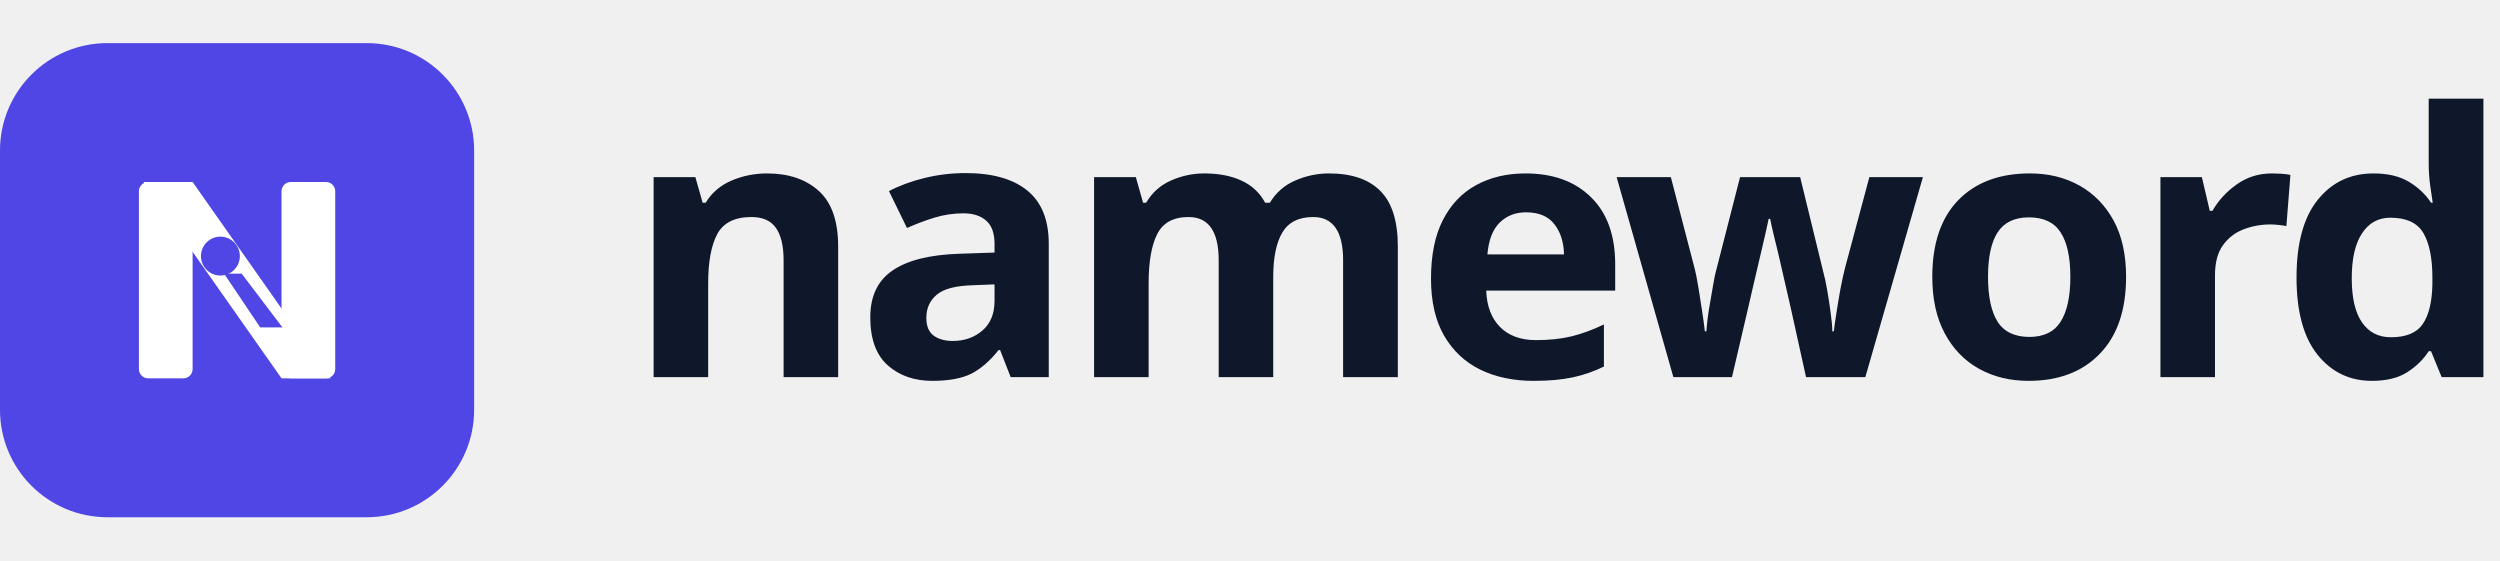
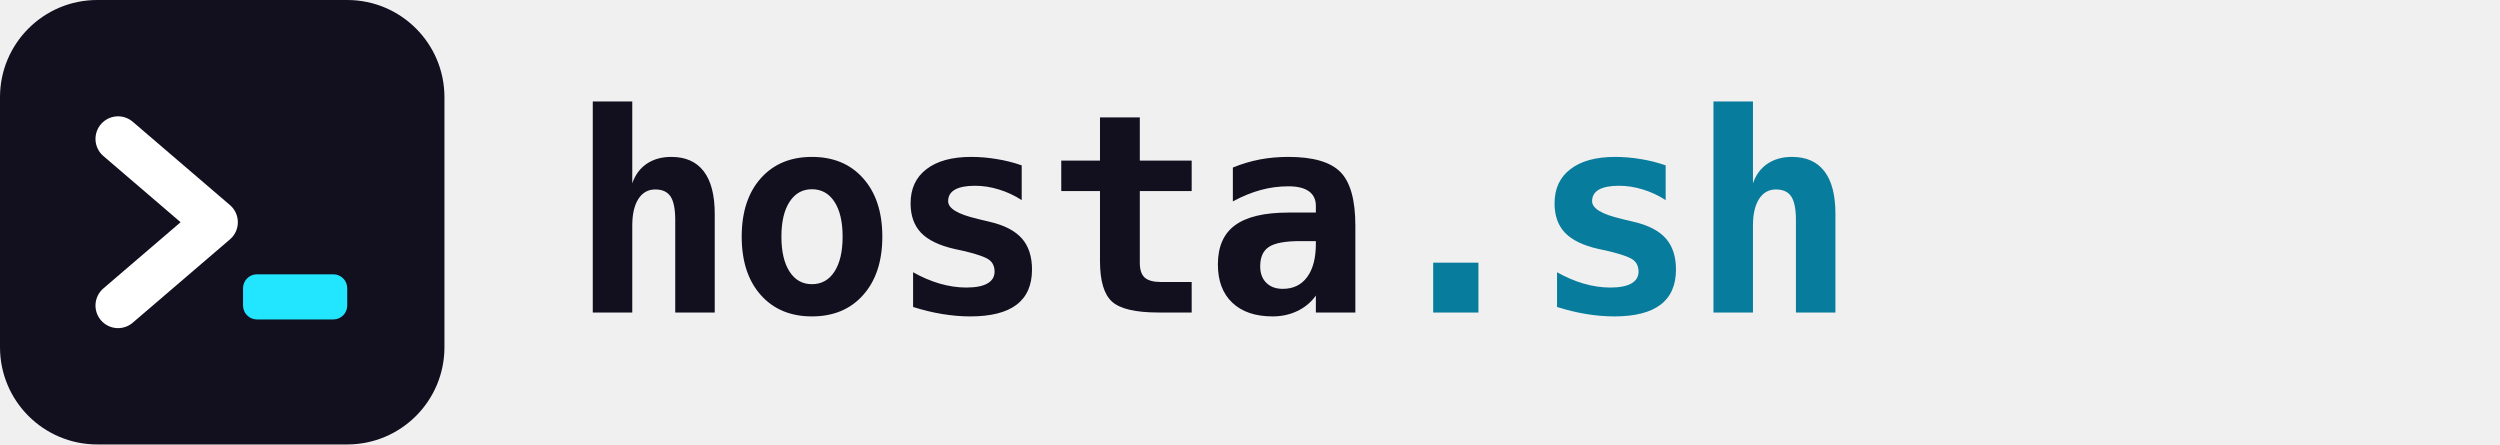
- <svg xmlns="http://www.w3.org/2000/svg" viewBox="0 0 232 52" fill="none" role="img" aria-label="Nameword">
-   <svg x="0" y="4" width="44" height="44" viewBox="0 0 512 512">
-     <rect width="512" height="512" rx="116" fill="#4F46E5" />
-     <g fill="#FFFFFF">
-       <rect x="150" y="150" width="58" height="212" rx="10" />
-       <rect x="304" y="150" width="58" height="212" rx="10" />
-       <path d="M155 150 H208 L357 362 H304 Z" />
-     </g>
-     <g fill="#4F46E5">
-       <circle cx="238" cy="230" r="21" />
-       <path d="M242 249 L261 249 L305 307 L281 307 Z" />
-     </g>
-   </svg>
-   <text x="58" y="35" font-family="Outfit, 'Plus Jakarta Sans', sans-serif" font-size="34" font-weight="700" letter-spacing="-1" fill="#0F172A">nameword</text>
+ <svg xmlns="http://www.w3.org/2000/svg" width="360" height="64" viewBox="0 0 360 64" fill="none" role="img" aria-label="hosta.sh">
+   <rect width="64" height="64" rx="14" fill="#12101F" />
+   <path d="M17 20 L31 32 L17 44" stroke="#FFFFFF" stroke-width="6.5" stroke-linecap="round" stroke-linejoin="round" />
+   <rect x="35" y="39.5" width="15" height="6.5" rx="2" fill="#22E6FF" />
+   <text x="82" y="45" font-family="'Geist Mono', ui-monospace, SFMono-Regular, Menlo, monospace" font-size="40" font-weight="600" letter-spacing="-1.2" fill="#12101F">hosta<tspan fill="#087C9C">.sh</tspan>
+   </text>
</svg>
